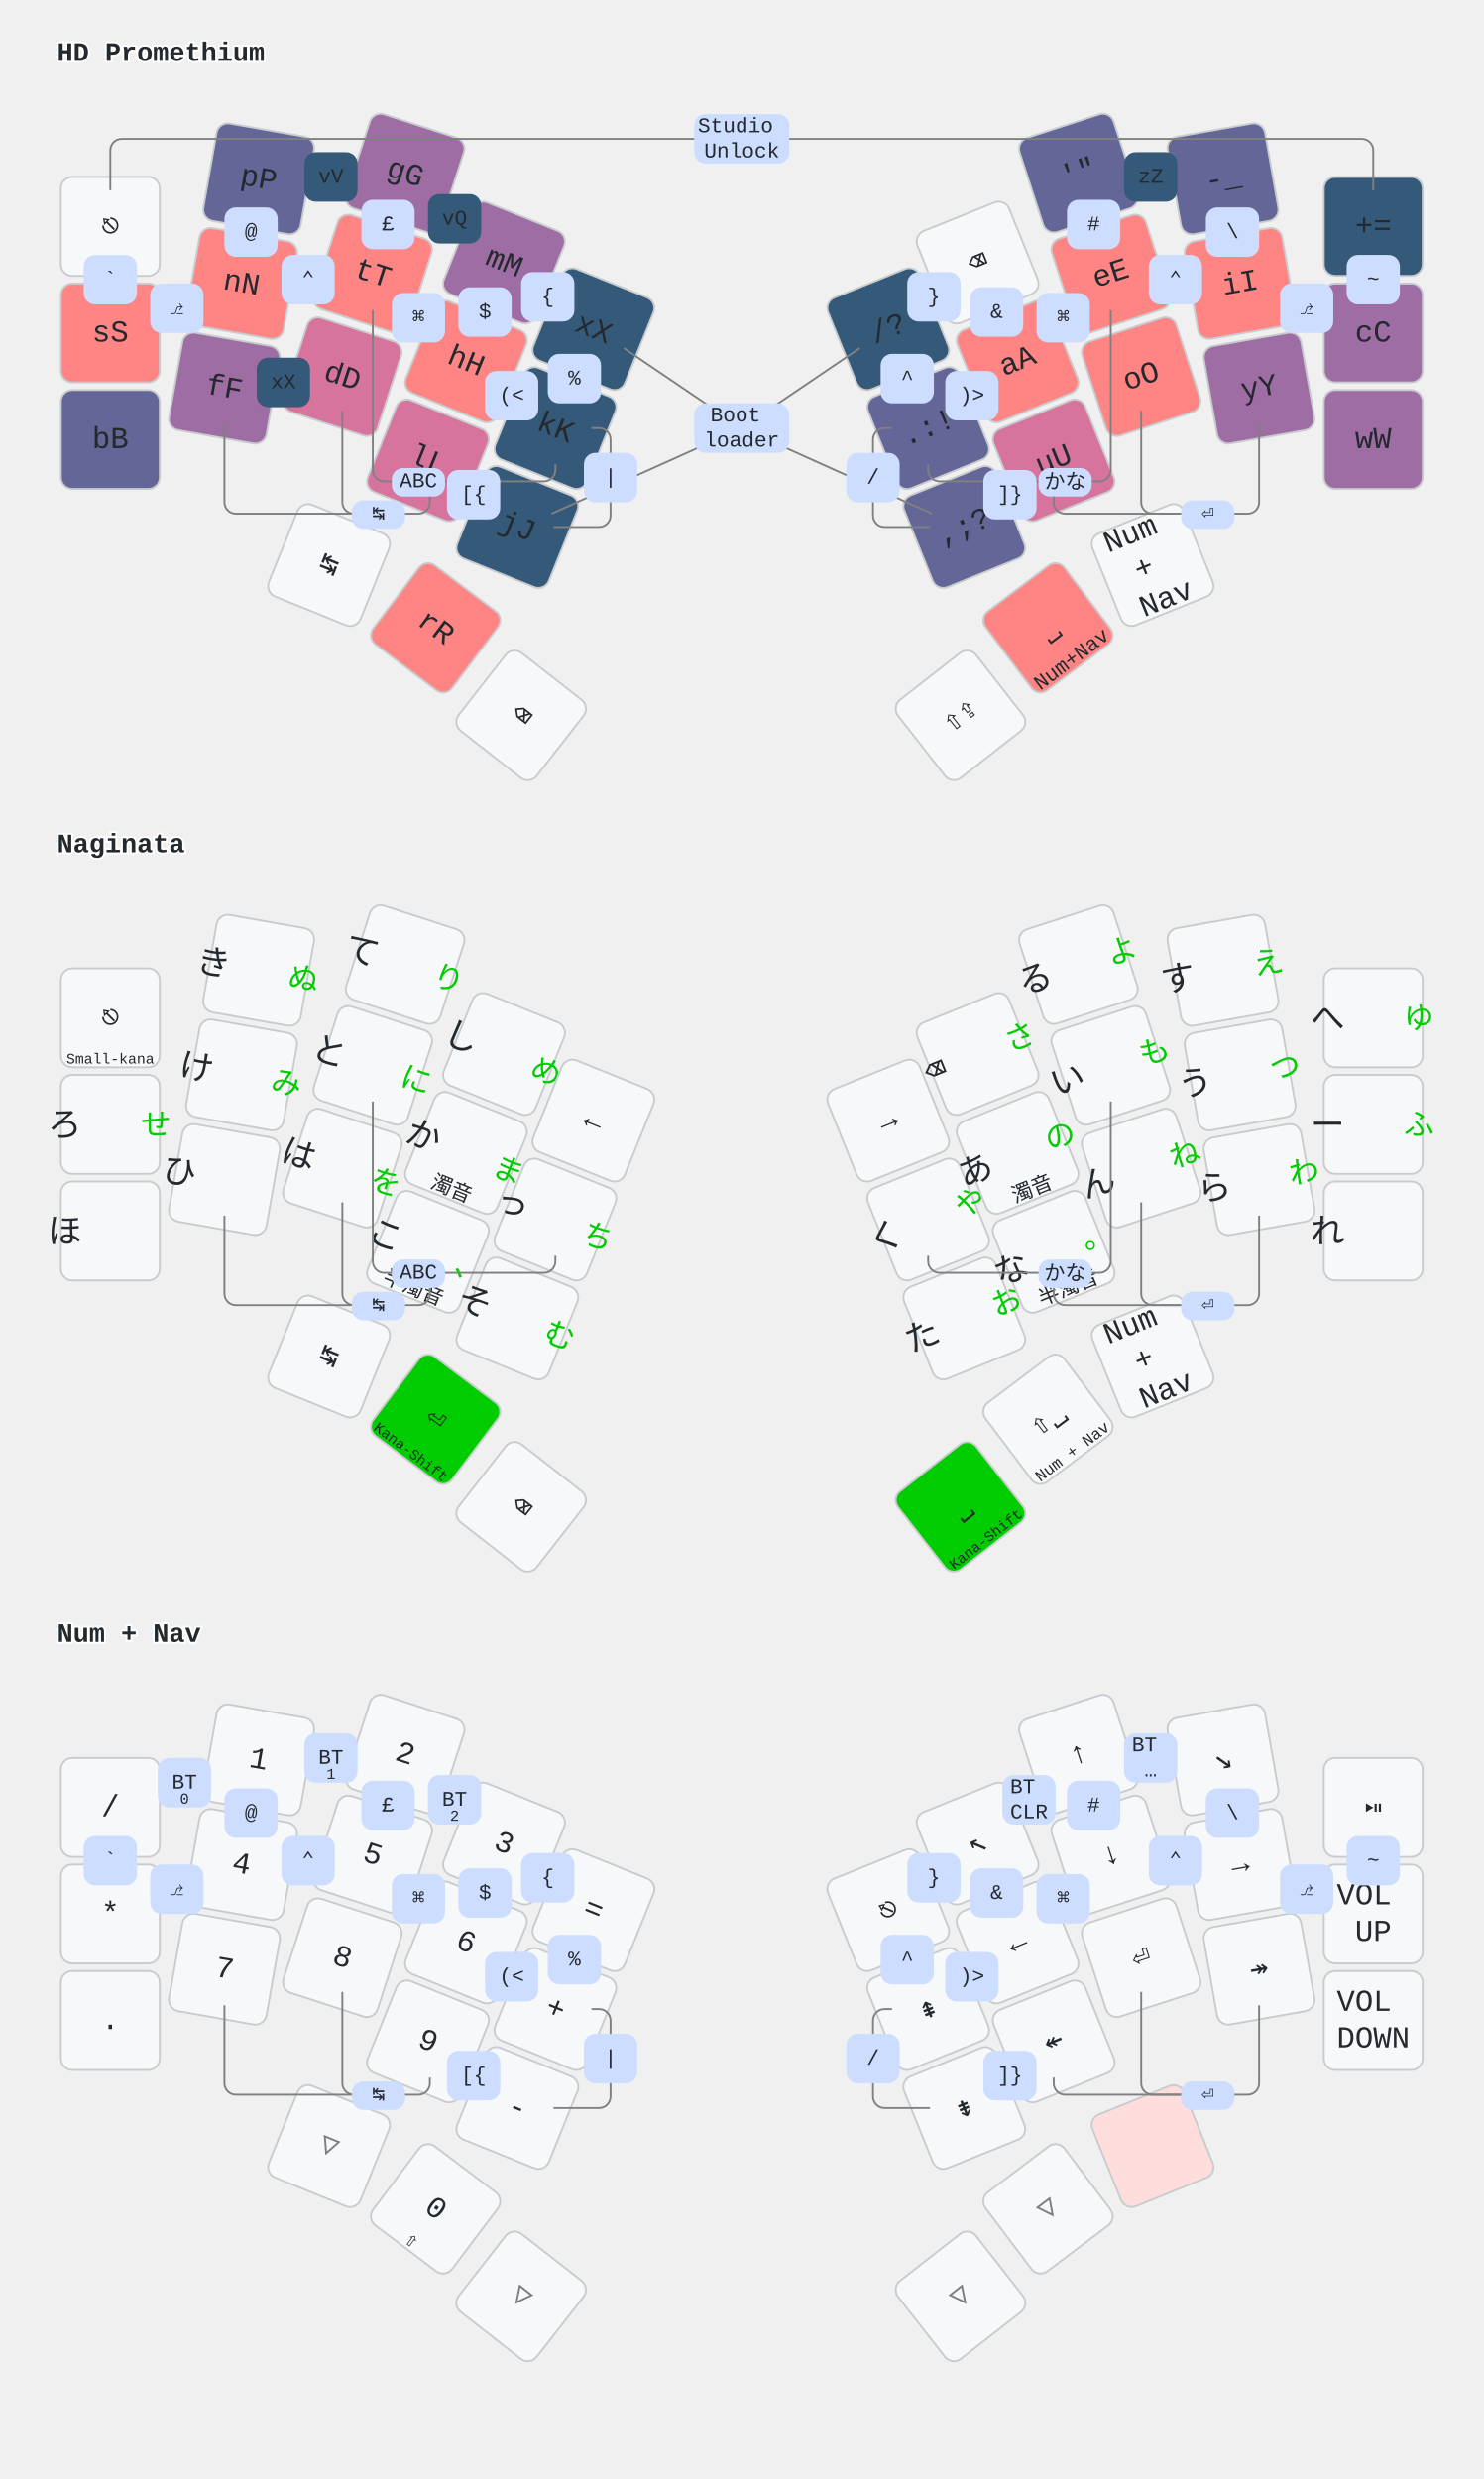
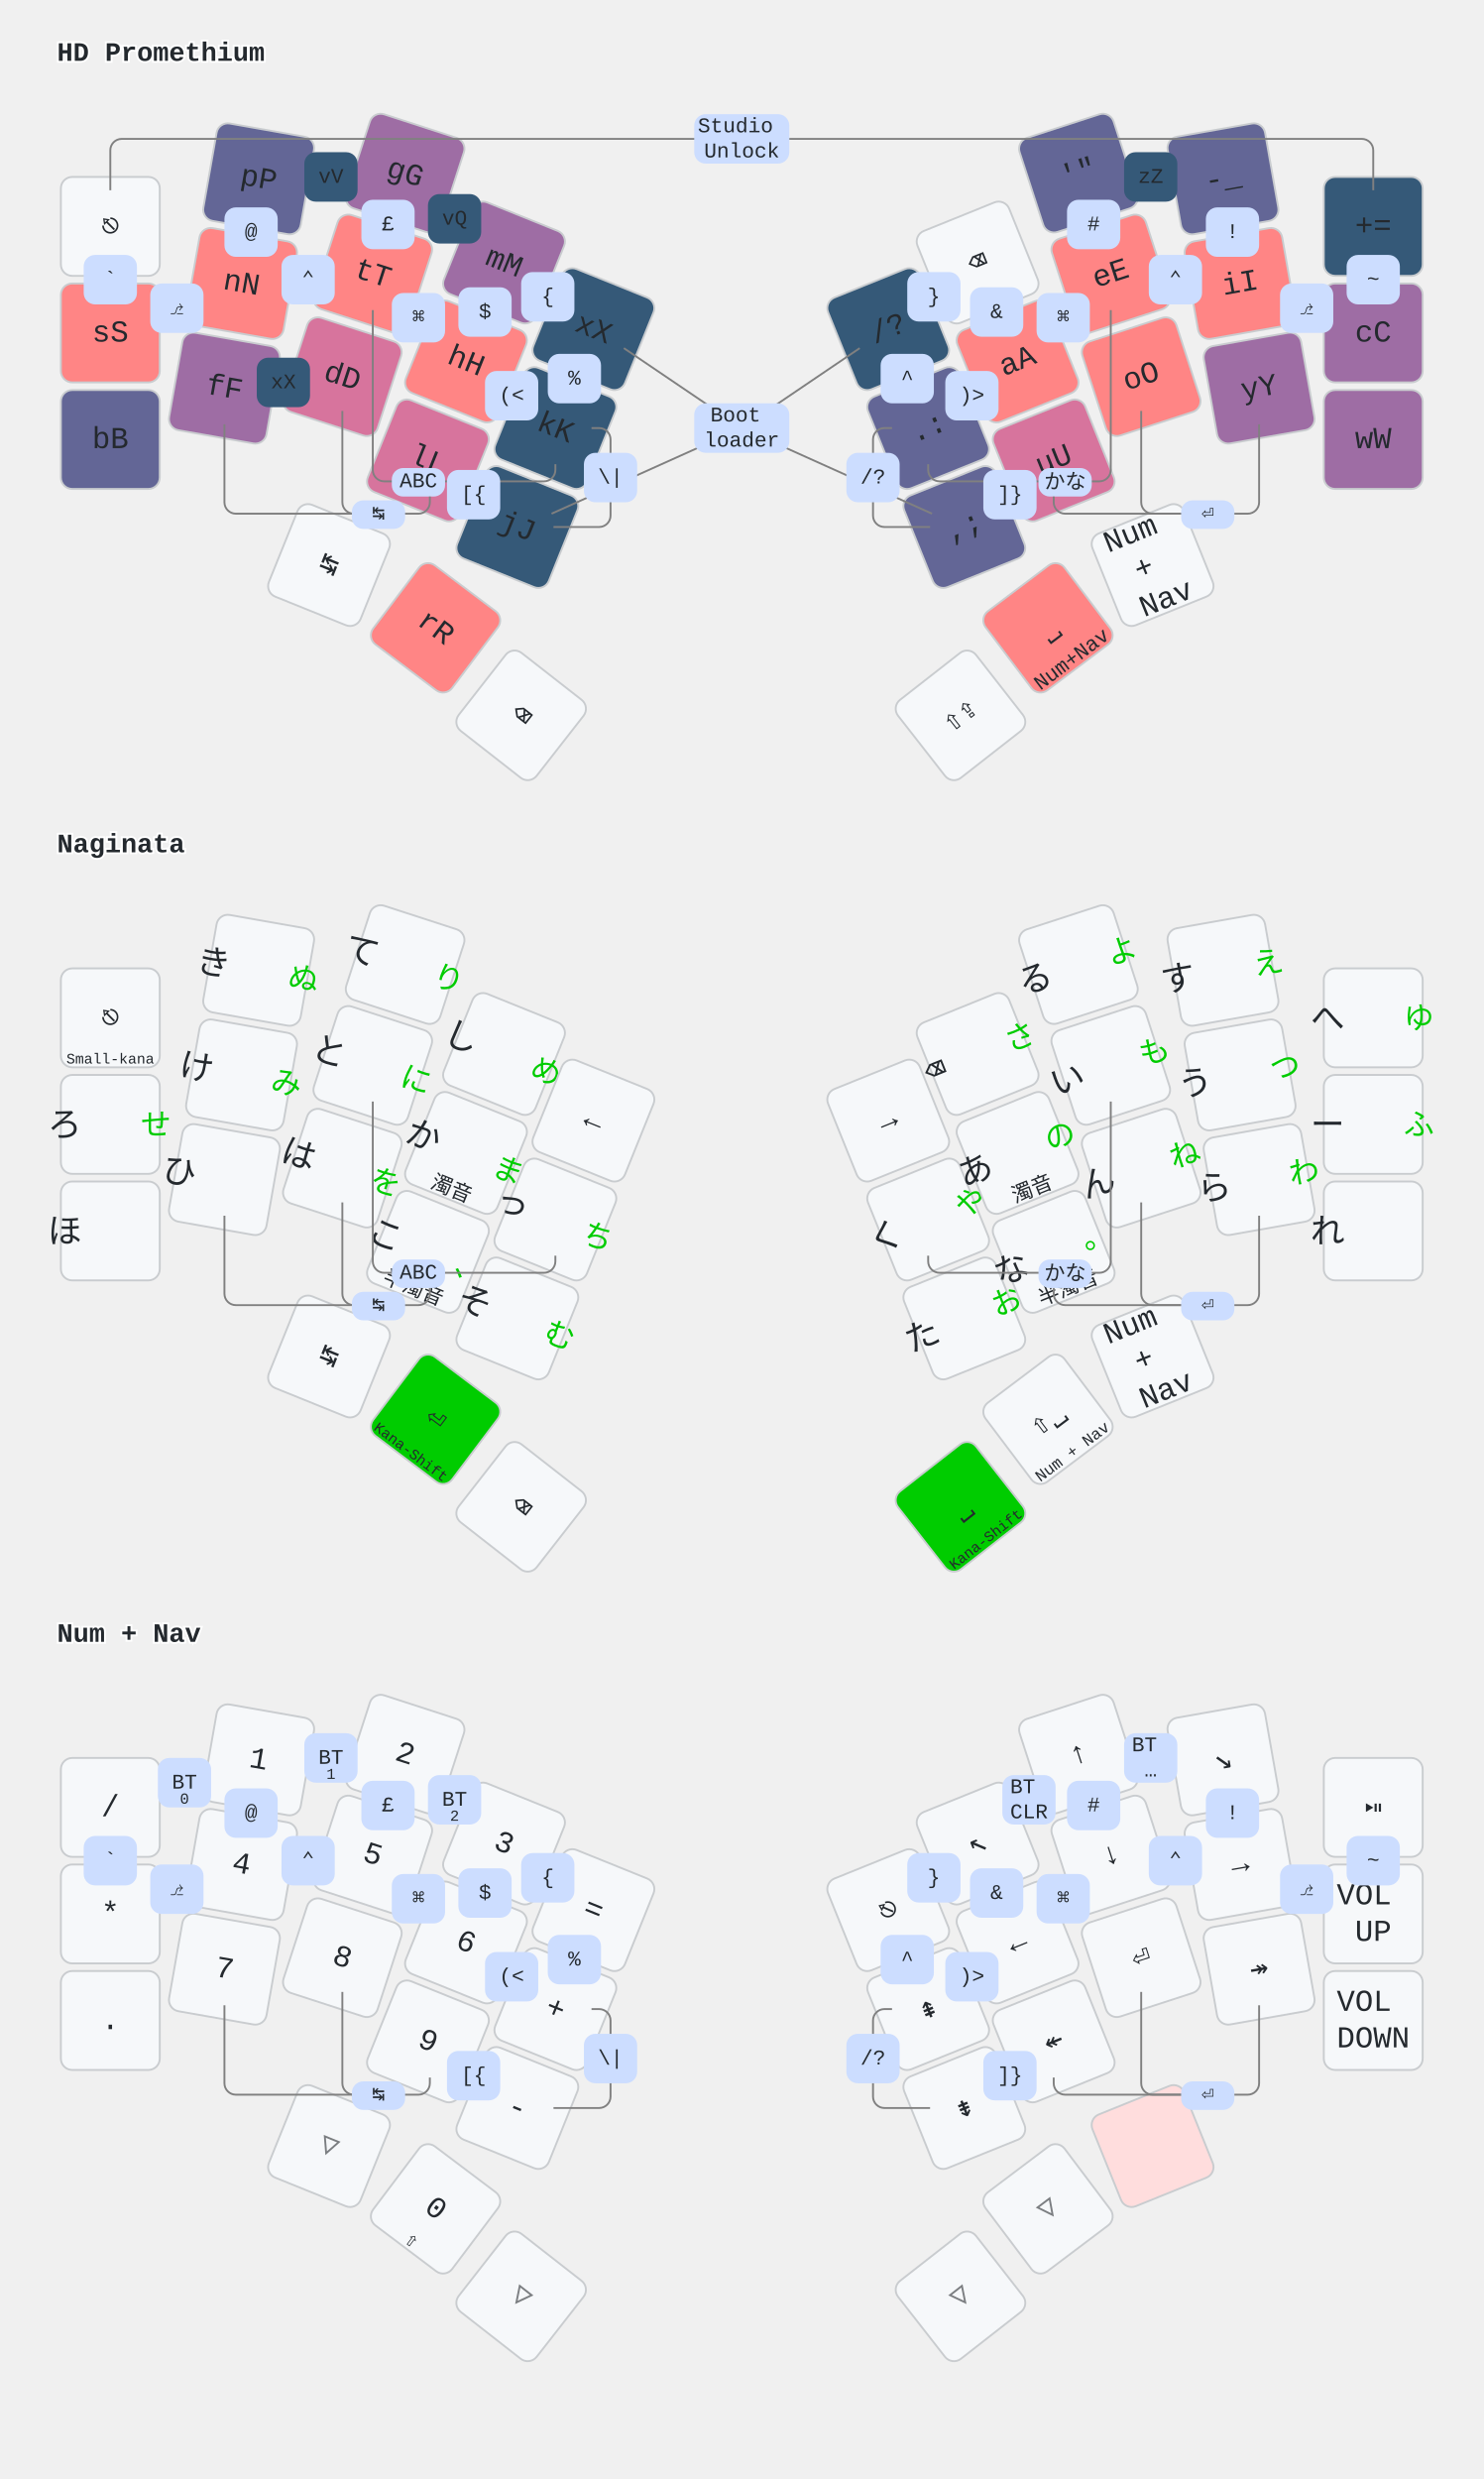
<svg xmlns="http://www.w3.org/2000/svg" width="780" height="1303" viewBox="0 0 780 1303" class="keymap">
  <style>/* inherit to force styles through use tags*/
svg path {
    fill: inherit;
}
/* font and background color specifications */
svg.keymap {
    font-family: SFMono-Regular,Consolas,Liberation Mono,Menlo,monospace;
    font-size: 14px;
    font-kerning: normal;
    text-rendering: optimizeLegibility;
    fill: #24292e;
}

/* default key styling */
rect.key {
    fill: #f6f8fa;
    stroke: #c9cccf;
    stroke-width: 1;
}

/* color accent for combo boxes */
rect.combo {
    fill: #cdf;
}

/* color accent for held keys */
rect.held, rect.combo.held {
    fill: #fdd;
}

/* color accent for ghost (optional) keys */
rect.ghost, rect.combo.ghost {
    stroke-dasharray: 4, 4;
    stroke-width: 2;
}

text {
    text-anchor: middle;
    dominant-baseline: middle;
}

/* styling for layer labels */
text.label {
    font-weight: bold;
    text-anchor: start;
    stroke: white;
    stroke-width: 2;
    paint-order: stroke;
}

text.tap {
    font-size: 16px;
}

/* styling for combo tap, and key hold/shifted label text */
text.combo, text.hold, text.shifted {
    font-size: 11px;
}

text.hold {
    text-anchor: middle;
    dominant-baseline: auto;
}

text.shifted {
    text-anchor: middle;
    dominant-baseline: hanging;
}

/* styling for hold/shifted label text in combo box */
text.combo.hold, text.combo.shifted {
    font-size: 8px;
}

/* lighter symbol for transparent keys */
text.trans {
    fill: #7b7e81;
}

/* styling for combo dendrons */
path.combo {
    stroke-width: 1;
    stroke: gray;
    fill: none;
}

/* Start Tabler Icons Cleanup */
/* cannot use height/width with glyphs */
.icon-tabler &gt; path {
    fill: inherit;
    stroke: inherit;
}
/* hide tabler's default box */
.icon-tabler &gt; path[stroke="none"][fill="none"] {
    visibility: collapse;
}

rect.low {
    fill: #355978;
}
rect.medium-low {
    fill: #636696;
}
rect.medium {
    fill: #9E6DA4;
}
rect.medium-high {
    fill: #D7749D;
}
rect.high {
    fill: #FF8585;
}

/* green styling for Naginata kana-shift */
rect.kshift {
    fill: #00CC00;
}
text.left {
    font-size: 18px;
    translate: 16px 7px;
}
text.right {
    fill: #00CC00;
    font-size: 16px;
    translate: -16px -10px;
}
</style>
  <g transform="translate(30, 0)" class="layer-HD Promethium">
    <text x="0" y="28" class="label" id="HD-Promethium">HD Promethium</text>
    <g transform="translate(0, 56)">
      <g transform="translate(28, 63)" class="key keypos-0">
        <rect rx="6" ry="6" x="-26" y="-26" width="52" height="52" class="key" />
        <text x="0" y="0" class="key tap">⎋</text>
      </g>
      <g transform="translate(106, 38) rotate(10.0)" class="key medium-low keypos-1">
        <rect rx="6" ry="6" x="-26" y="-26" width="52" height="52" class="key medium-low" />
        <text x="0" y="0" class="key medium-low tap">pP</text>
      </g>
      <g transform="translate(183, 35) rotate(18.0)" class="key medium keypos-2">
        <rect rx="6" ry="6" x="-26" y="-26" width="52" height="52" class="key medium" />
        <text x="0" y="0" class="key medium tap">gG</text>
      </g>
      <g transform="translate(235, 82) rotate(22.0)" class="key medium keypos-3">
        <rect rx="6" ry="6" x="-26" y="-26" width="52" height="52" class="key medium" />
        <text x="0" y="0" class="key medium tap">mM</text>
      </g>
      <g transform="translate(282, 117) rotate(22.0)" class="key low keypos-4">
        <rect rx="6" ry="6" x="-26" y="-26" width="52" height="52" class="key low" />
        <text x="0" y="0" class="key low tap">xX</text>
      </g>
      <g transform="translate(437, 117) rotate(-22.0)" class="key low keypos-5">
        <rect rx="6" ry="6" x="-26" y="-26" width="52" height="52" class="key low" />
        <text x="0" y="0" class="key low tap">/?</text>
      </g>
      <g transform="translate(484, 82) rotate(-22.0)" class="key keypos-6">
        <rect rx="6" ry="6" x="-26" y="-26" width="52" height="52" class="key" />
        <text x="0" y="0" class="key tap">⌫</text>
      </g>
      <g transform="translate(537, 35) rotate(-18.0)" class="key medium-low keypos-7">
        <rect rx="6" ry="6" x="-26" y="-26" width="52" height="52" class="key medium-low" />
        <text x="0" y="0" class="key medium-low tap">'"</text>
      </g>
      <g transform="translate(613, 38) rotate(-10.0)" class="key medium-low keypos-8">
        <rect rx="6" ry="6" x="-26" y="-26" width="52" height="52" class="key medium-low" />
        <text x="0" y="0" class="key medium-low tap">-_</text>
      </g>
      <g transform="translate(692, 63)" class="key low keypos-9">
        <rect rx="6" ry="6" x="-26" y="-26" width="52" height="52" class="key low" />
        <text x="0" y="0" class="key low tap">+=</text>
      </g>
      <g transform="translate(28, 119)" class="key high keypos-10">
        <rect rx="6" ry="6" x="-26" y="-26" width="52" height="52" class="key high" />
        <text x="0" y="0" class="key high tap">sS</text>
      </g>
      <g transform="translate(97, 93) rotate(10.0)" class="key high keypos-11">
        <rect rx="6" ry="6" x="-26" y="-26" width="52" height="52" class="key high" />
        <text x="0" y="0" class="key high tap">nN</text>
      </g>
      <g transform="translate(166, 88) rotate(18.0)" class="key high keypos-12">
        <rect rx="6" ry="6" x="-26" y="-26" width="52" height="52" class="key high" />
        <text x="0" y="0" class="key high tap">tT</text>
      </g>
      <g transform="translate(215, 134) rotate(22.0)" class="key high keypos-13">
        <rect rx="6" ry="6" x="-26" y="-26" width="52" height="52" class="key high" />
        <text x="0" y="0" class="key high tap">hH</text>
      </g>
      <g transform="translate(262, 169) rotate(22.0)" class="key low keypos-14">
        <rect rx="6" ry="6" x="-26" y="-26" width="52" height="52" class="key low" />
        <text x="0" y="0" class="key low tap">kK</text>
      </g>
      <g transform="translate(458, 169) rotate(-22.0)" class="key medium-low keypos-15">
        <rect rx="6" ry="6" x="-26" y="-26" width="52" height="52" class="key medium-low" />
-         <text x="0" y="0" class="key medium-low tap">.:!</text>
+         <text x="0" y="0" class="key medium-low tap">.:</text>
      </g>
      <g transform="translate(505, 134) rotate(-22.0)" class="key high keypos-16">
        <rect rx="6" ry="6" x="-26" y="-26" width="52" height="52" class="key high" />
        <text x="0" y="0" class="key high tap">aA</text>
      </g>
      <g transform="translate(554, 88) rotate(-18.0)" class="key high keypos-17">
        <rect rx="6" ry="6" x="-26" y="-26" width="52" height="52" class="key high" />
        <text x="0" y="0" class="key high tap">eE</text>
      </g>
      <g transform="translate(622, 93) rotate(-10.0)" class="key high keypos-18">
        <rect rx="6" ry="6" x="-26" y="-26" width="52" height="52" class="key high" />
        <text x="0" y="0" class="key high tap">iI</text>
      </g>
      <g transform="translate(692, 119)" class="key medium keypos-19">
        <rect rx="6" ry="6" x="-26" y="-26" width="52" height="52" class="key medium" />
        <text x="0" y="0" class="key medium tap">cC</text>
      </g>
      <g transform="translate(28, 175)" class="key medium-low keypos-20">
        <rect rx="6" ry="6" x="-26" y="-26" width="52" height="52" class="key medium-low" />
        <text x="0" y="0" class="key medium-low tap">bB</text>
      </g>
      <g transform="translate(88, 148) rotate(10.0)" class="key medium keypos-21">
        <rect rx="6" ry="6" x="-26" y="-26" width="52" height="52" class="key medium" />
        <text x="0" y="0" class="key medium tap">fF</text>
      </g>
      <g transform="translate(150, 142) rotate(18.0)" class="key medium-high keypos-22">
        <rect rx="6" ry="6" x="-26" y="-26" width="52" height="52" class="key medium-high" />
        <text x="0" y="0" class="key medium-high tap">dD</text>
      </g>
      <g transform="translate(195, 186) rotate(22.0)" class="key medium-high keypos-23">
        <rect rx="6" ry="6" x="-26" y="-26" width="52" height="52" class="key medium-high" />
        <text x="0" y="0" class="key medium-high tap">lL</text>
      </g>
      <g transform="translate(242, 221) rotate(22.0)" class="key low keypos-24">
        <rect rx="6" ry="6" x="-26" y="-26" width="52" height="52" class="key low" />
        <text x="0" y="0" class="key low tap">jJ</text>
      </g>
      <g transform="translate(477, 221) rotate(-22.0)" class="key medium-low keypos-25">
        <rect rx="6" ry="6" x="-26" y="-26" width="52" height="52" class="key medium-low" />
-         <text x="0" y="0" class="key medium-low tap">,;?</text>
+         <text x="0" y="0" class="key medium-low tap">,;</text>
      </g>
      <g transform="translate(524, 186) rotate(-22.0)" class="key medium-high keypos-26">
        <rect rx="6" ry="6" x="-26" y="-26" width="52" height="52" class="key medium-high" />
        <text x="0" y="0" class="key medium-high tap">uU</text>
      </g>
      <g transform="translate(570, 142) rotate(-18.0)" class="key high keypos-27">
        <rect rx="6" ry="6" x="-26" y="-26" width="52" height="52" class="key high" />
        <text x="0" y="0" class="key high tap">oO</text>
      </g>
      <g transform="translate(632, 148) rotate(-10.0)" class="key medium keypos-28">
        <rect rx="6" ry="6" x="-26" y="-26" width="52" height="52" class="key medium" />
        <text x="0" y="0" class="key medium tap">yY</text>
      </g>
      <g transform="translate(692, 175)" class="key medium keypos-29">
        <rect rx="6" ry="6" x="-26" y="-26" width="52" height="52" class="key medium" />
        <text x="0" y="0" class="key medium tap">wW</text>
      </g>
      <g transform="translate(143, 241) rotate(22.0)" class="key keypos-30">
        <rect rx="6" ry="6" x="-26" y="-26" width="52" height="52" class="key" />
        <text x="0" y="0" class="key tap">↹</text>
      </g>
      <g transform="translate(199, 274) rotate(37.0)" class="key high keypos-31">
        <rect rx="6" ry="6" x="-26" y="-26" width="52" height="52" class="key high" />
        <text x="0" y="0" class="key high tap">rR</text>
      </g>
      <g transform="translate(244, 320) rotate(38.0)" class="key keypos-32">
        <rect rx="6" ry="6" x="-26" y="-26" width="52" height="52" class="key" />
        <text x="0" y="0" class="key tap">⌫</text>
      </g>
      <g transform="translate(475, 320) rotate(-38.0)" class="key keypos-33">
        <rect rx="6" ry="6" x="-26" y="-26" width="52" height="52" class="key" />
        <text x="0" y="0" class="key tap">⇧⇪</text>
      </g>
      <g transform="translate(521, 274) rotate(-37.0)" class="key high keypos-34">
        <rect rx="6" ry="6" x="-26" y="-26" width="52" height="52" class="key high" />
        <text x="0" y="0" class="key high tap">⎵</text>
        <text x="0" y="24" class="key high hold">Num+Nav</text>
      </g>
      <g transform="translate(576, 241) rotate(-22.0)" class="key keypos-35">
        <rect rx="6" ry="6" x="-26" y="-26" width="52" height="52" class="key" />
        <a href="#Num--Nav">
          <text x="0" y="0" class="key tap layer-activator">
            <tspan x="0" dy="-1.2em">Num</tspan>
            <tspan x="0" dy="1.2em">+</tspan>
            <tspan x="0" dy="1.2em">Nav</tspan>
          </text>
        </a>
      </g>
      <g class="combo combopos-0">
        <path d="M360,17 h-326 a6.0,6.0 0 0 0 -6.0,6.0 v21" class="combo" />
        <path d="M360,17 h326 a6.0,6.0 0 0 1 6.0,6.0 v21" class="combo" />
        <rect rx="6" ry="6" x="335" y="4" width="50" height="26" class="combo" />
        <text x="360" y="17" class="combo tap">
          <tspan x="360" dy="-0.6em">Studio</tspan>
          <tspan x="360" dy="1.2em">Unlock</tspan>
        </text>
      </g>
      <g class="combo combopos-1">
        <path d="M360,169 l-62,-42" class="combo" />
        <path d="M360,169 l62,-42" class="combo" />
        <path d="M360,169 l-100,45" class="combo" />
        <path d="M360,169 l100,45" class="combo" />
        <rect rx="6" ry="6" x="335" y="156" width="50" height="26" class="combo" />
        <text x="360" y="169" class="combo tap">
          <tspan x="360" dy="-0.6em">Boot</tspan>
          <tspan x="360" dy="1.2em">loader</tspan>
        </text>
      </g>
      <g class="combo combopos-2">
        <path d="M530,197 h-66 a6.0,6.0 0 0 1 -6.0,-6.0 v-3" class="combo" />
        <path d="M530,197 h18 a6.0,6.0 0 0 0 6.0,-6.0 v-84" class="combo" />
        <rect rx="6" ry="6" x="516" y="190" width="28" height="15" class="combo" />
        <text x="530" y="197" class="combo tap">かな</text>
      </g>
      <g class="combo combopos-3">
        <path d="M190,197 h66 a6.0,6.0 0 0 0 6.0,-6.0 v-3" class="combo" />
        <path d="M190,197 h-18 a6.0,6.0 0 0 1 -6.0,-6.0 v-84" class="combo" />
        <rect rx="6" ry="6" x="176" y="190" width="28" height="15" class="combo" />
        <text x="190" y="197" class="combo tap">ABC</text>
      </g>
      <g class="combo combopos-4">
        <path d="M169,214 h21 a6.0,6.0 0 0 0 6.0,-6.0 v-3" class="combo" />
        <path d="M169,214 h-13 a6.0,6.0 0 0 1 -6.0,-6.0 v-48" class="combo" />
        <path d="M169,214 h-75 a6.0,6.0 0 0 1 -6.0,-6.0 v-41" class="combo" />
        <rect rx="6" ry="6" x="155" y="207" width="28" height="15" class="combo" />
        <text x="169" y="214" class="combo tap">↹</text>
      </g>
      <g class="combo combopos-5">
        <path d="M605,214 h-75 a6.0,6.0 0 0 1 -6.0,-6.0 v-3" class="combo" />
        <path d="M605,214 h-29 a6.0,6.0 0 0 1 -6.0,-6.0 v-48" class="combo" />
        <path d="M605,214 h21 a6.0,6.0 0 0 0 6.0,-6.0 v-41" class="combo" />
        <rect rx="6" ry="6" x="591" y="207" width="28" height="15" class="combo" />
        <text x="605" y="214" class="combo tap">⏎</text>
      </g>
      <g class="combo combopos-6">
        <rect rx="6" ry="6" x="49" y="93" width="28" height="26" class="combo" />
        <text x="63" y="106" class="combo tap">⎇</text>
      </g>
      <g class="combo combopos-7">
        <rect rx="6" ry="6" x="118" y="78" width="28" height="26" class="combo" />
        <text x="132" y="91" class="combo tap">⌃</text>
      </g>
      <g class="combo combopos-8">
        <rect rx="6" ry="6" x="176" y="98" width="28" height="26" class="combo" />
        <text x="190" y="111" class="combo tap">⌘</text>
      </g>
      <g class="combo combopos-9">
        <rect rx="6" ry="6" x="643" y="93" width="28" height="26" class="combo" />
        <text x="657" y="106" class="combo tap">⎇</text>
      </g>
      <g class="combo combopos-10">
        <rect rx="6" ry="6" x="574" y="78" width="28" height="26" class="combo" />
        <text x="588" y="91" class="combo tap">⌃</text>
      </g>
      <g class="combo combopos-11">
        <rect rx="6" ry="6" x="515" y="98" width="28" height="26" class="combo" />
        <text x="529" y="111" class="combo tap">⌘</text>
      </g>
      <g class="combo low combopos-12">
        <rect rx="6" ry="6" x="195" y="46" width="28" height="26" class="combo low" />
        <text x="209" y="59" class="combo low tap">vQ</text>
      </g>
      <g class="combo low combopos-13">
        <rect rx="6" ry="6" x="561" y="24" width="28" height="26" class="combo low" />
        <text x="575" y="37" class="combo low tap">zZ</text>
      </g>
      <g class="combo low combopos-14">
        <rect rx="6" ry="6" x="130" y="24" width="28" height="26" class="combo low" />
        <text x="144" y="37" class="combo low tap">vV</text>
      </g>
      <g class="combo low combopos-15">
        <rect rx="6" ry="6" x="105" y="132" width="28" height="26" class="combo low" />
        <text x="119" y="145" class="combo low tap">xX</text>
      </g>
      <g class="combo combopos-16">
        <rect rx="6" ry="6" x="14" y="78" width="28" height="26" class="combo" />
        <text x="28" y="91" class="combo tap">`</text>
      </g>
      <g class="combo combopos-17">
        <rect rx="6" ry="6" x="88" y="53" width="28" height="26" class="combo" />
        <text x="102" y="66" class="combo tap">@</text>
      </g>
      <g class="combo combopos-18">
        <rect rx="6" ry="6" x="160" y="49" width="28" height="26" class="combo" />
        <text x="174" y="62" class="combo tap">£</text>
      </g>
      <g class="combo combopos-19">
        <rect rx="6" ry="6" x="211" y="95" width="28" height="26" class="combo" />
        <text x="225" y="108" class="combo tap">$</text>
      </g>
      <g class="combo combopos-20">
        <rect rx="6" ry="6" x="258" y="130" width="28" height="26" class="combo" />
        <text x="272" y="143" class="combo tap">%</text>
      </g>
      <g class="combo combopos-21">
        <path d="M291,195 v-20 a6.0,6.0 0 0 0 -6.0,-6.0 h-4" class="combo" />
        <path d="M291,195 v20 a6.0,6.0 0 0 1 -6.0,6.0 h-24" class="combo" />
        <rect rx="6" ry="6" x="277" y="182" width="28" height="26" class="combo" />
-         <text x="291" y="195" class="combo tap">|</text>
+         <text x="291" y="195" class="combo tap">\|</text>
      </g>
      <g class="combo combopos-22">
        <path d="M429,195 v-20 a6.0,6.0 0 0 1 6.0,-6.0 h4" class="combo" />
        <path d="M429,195 v20 a6.0,6.0 0 0 0 6.0,6.0 h24" class="combo" />
        <rect rx="6" ry="6" x="415" y="182" width="28" height="26" class="combo" />
-         <text x="429" y="195" class="combo tap">/</text>
+         <text x="429" y="195" class="combo tap">/?</text>
      </g>
      <g class="combo combopos-23">
        <rect rx="6" ry="6" x="433" y="130" width="28" height="26" class="combo" />
        <text x="447" y="143" class="combo tap">^</text>
      </g>
      <g class="combo combopos-24">
        <rect rx="6" ry="6" x="480" y="95" width="28" height="26" class="combo" />
        <text x="494" y="108" class="combo tap">&amp;</text>
      </g>
      <g class="combo combopos-25">
        <rect rx="6" ry="6" x="531" y="49" width="28" height="26" class="combo" />
        <text x="545" y="62" class="combo tap">#</text>
      </g>
      <g class="combo combopos-26">
        <rect rx="6" ry="6" x="604" y="53" width="28" height="26" class="combo" />
-         <text x="618" y="66" class="combo tap">\</text>
+         <text x="618" y="66" class="combo tap">!</text>
      </g>
      <g class="combo combopos-27">
        <rect rx="6" ry="6" x="678" y="78" width="28" height="26" class="combo" />
        <text x="692" y="91" class="combo tap">~</text>
      </g>
      <g class="combo combopos-28">
        <rect rx="6" ry="6" x="244" y="87" width="28" height="26" class="combo" />
        <text x="258" y="100" class="combo tap">{</text>
      </g>
      <g class="combo combopos-29">
        <rect rx="6" ry="6" x="447" y="87" width="28" height="26" class="combo" />
        <text x="461" y="100" class="combo tap">}</text>
      </g>
      <g class="combo combopos-30">
        <rect rx="6" ry="6" x="225" y="139" width="28" height="26" class="combo" />
        <text x="239" y="152" class="combo tap">(&lt;</text>
      </g>
      <g class="combo combopos-31">
        <rect rx="6" ry="6" x="467" y="139" width="28" height="26" class="combo" />
        <text x="481" y="152" class="combo tap">)&gt;</text>
      </g>
      <g class="combo combopos-32">
        <rect rx="6" ry="6" x="205" y="191" width="28" height="26" class="combo" />
        <text x="219" y="204" class="combo tap">[{</text>
      </g>
      <g class="combo combopos-33">
        <rect rx="6" ry="6" x="487" y="191" width="28" height="26" class="combo" />
        <text x="501" y="204" class="combo tap">]}</text>
      </g>
    </g>
  </g>
  <g transform="translate(30, 416)" class="layer-Naginata">
    <text x="0" y="28" class="label" id="Naginata">Naginata</text>
    <g transform="translate(0, 56)">
      <g transform="translate(28, 63)" class="key keypos-0">
        <rect rx="6" ry="6" x="-26" y="-26" width="52" height="52" class="key" />
        <text x="0" y="0" class="key tap">⎋</text>
        <text x="0" y="24" class="key hold">
          <tspan style="font-size: 70%">Small-kana</tspan>
        </text>
      </g>
      <g transform="translate(106, 38) rotate(10.0)" class="key keypos-1">
        <rect rx="6" ry="6" x="-26" y="-26" width="52" height="52" class="key" />
        <text x="-24" y="0" class="key left">き</text>
        <text x="24" y="0" class="key right">ぬ</text>
      </g>
      <g transform="translate(183, 35) rotate(18.0)" class="key keypos-2">
        <rect rx="6" ry="6" x="-26" y="-26" width="52" height="52" class="key" />
        <text x="-24" y="0" class="key left">て</text>
        <text x="24" y="0" class="key right">り</text>
      </g>
      <g transform="translate(235, 82) rotate(22.0)" class="key keypos-3">
        <rect rx="6" ry="6" x="-26" y="-26" width="52" height="52" class="key" />
        <text x="-24" y="0" class="key left">し</text>
        <text x="24" y="0" class="key right">め</text>
      </g>
      <g transform="translate(282, 117) rotate(22.0)" class="key keypos-4">
        <rect rx="6" ry="6" x="-26" y="-26" width="52" height="52" class="key" />
        <text x="0" y="0" class="key tap">←</text>
      </g>
      <g transform="translate(437, 117) rotate(-22.0)" class="key keypos-5">
        <rect rx="6" ry="6" x="-26" y="-26" width="52" height="52" class="key" />
        <text x="0" y="0" class="key tap">→</text>
      </g>
      <g transform="translate(484, 82) rotate(-22.0)" class="key keypos-6">
        <rect rx="6" ry="6" x="-26" y="-26" width="52" height="52" class="key" />
        <text x="-24" y="0" class="key left">⌫</text>
        <text x="24" y="0" class="key right">さ</text>
      </g>
      <g transform="translate(537, 35) rotate(-18.0)" class="key keypos-7">
        <rect rx="6" ry="6" x="-26" y="-26" width="52" height="52" class="key" />
        <text x="-24" y="0" class="key left">る</text>
        <text x="24" y="0" class="key right">よ</text>
      </g>
      <g transform="translate(613, 38) rotate(-10.0)" class="key keypos-8">
        <rect rx="6" ry="6" x="-26" y="-26" width="52" height="52" class="key" />
        <text x="-24" y="0" class="key left">す</text>
        <text x="24" y="0" class="key right">え</text>
      </g>
      <g transform="translate(692, 63)" class="key keypos-9">
        <rect rx="6" ry="6" x="-26" y="-26" width="52" height="52" class="key" />
        <text x="-24" y="0" class="key left">へ</text>
        <text x="24" y="0" class="key right">ゆ</text>
      </g>
      <g transform="translate(28, 119)" class="key keypos-10">
        <rect rx="6" ry="6" x="-26" y="-26" width="52" height="52" class="key" />
        <text x="-24" y="0" class="key left">ろ</text>
        <text x="24" y="0" class="key right">せ</text>
      </g>
      <g transform="translate(97, 93) rotate(10.0)" class="key keypos-11">
        <rect rx="6" ry="6" x="-26" y="-26" width="52" height="52" class="key" />
        <text x="-24" y="0" class="key left">け</text>
        <text x="24" y="0" class="key right">み</text>
      </g>
      <g transform="translate(166, 88) rotate(18.0)" class="key keypos-12">
        <rect rx="6" ry="6" x="-26" y="-26" width="52" height="52" class="key" />
        <text x="-24" y="0" class="key left">と</text>
        <text x="24" y="0" class="key right">に</text>
      </g>
      <g transform="translate(215, 134) rotate(22.0)" class="key keypos-13">
        <rect rx="6" ry="6" x="-26" y="-26" width="52" height="52" class="key" />
        <text x="0" y="24" class="key hold">濁音</text>
        <text x="-24" y="0" class="key left">か</text>
        <text x="24" y="0" class="key right">ま</text>
      </g>
      <g transform="translate(262, 169) rotate(22.0)" class="key keypos-14">
        <rect rx="6" ry="6" x="-26" y="-26" width="52" height="52" class="key" />
        <text x="-24" y="0" class="key left">っ</text>
        <text x="24" y="0" class="key right">ち</text>
      </g>
      <g transform="translate(458, 169) rotate(-22.0)" class="key keypos-15">
        <rect rx="6" ry="6" x="-26" y="-26" width="52" height="52" class="key" />
        <text x="-24" y="0" class="key left">く</text>
        <text x="24" y="0" class="key right">や</text>
      </g>
      <g transform="translate(505, 134) rotate(-22.0)" class="key keypos-16">
        <rect rx="6" ry="6" x="-26" y="-26" width="52" height="52" class="key" />
        <text x="0" y="24" class="key hold">濁音</text>
        <text x="-24" y="0" class="key left">あ</text>
        <text x="24" y="0" class="key right">の</text>
      </g>
      <g transform="translate(554, 88) rotate(-18.0)" class="key keypos-17">
        <rect rx="6" ry="6" x="-26" y="-26" width="52" height="52" class="key" />
        <text x="-24" y="0" class="key left">い</text>
        <text x="24" y="0" class="key right">も</text>
      </g>
      <g transform="translate(622, 93) rotate(-10.0)" class="key keypos-18">
        <rect rx="6" ry="6" x="-26" y="-26" width="52" height="52" class="key" />
        <text x="-24" y="0" class="key left">う</text>
        <text x="24" y="0" class="key right">つ</text>
      </g>
      <g transform="translate(692, 119)" class="key keypos-19">
        <rect rx="6" ry="6" x="-26" y="-26" width="52" height="52" class="key" />
        <text x="-24" y="0" class="key left">ー</text>
        <text x="24" y="0" class="key right">ふ</text>
      </g>
      <g transform="translate(28, 175)" class="key keypos-20">
        <rect rx="6" ry="6" x="-26" y="-26" width="52" height="52" class="key" />
        <text x="-24" y="0" class="key left">ほ</text>
      </g>
      <g transform="translate(88, 148) rotate(10.0)" class="key keypos-21">
        <rect rx="6" ry="6" x="-26" y="-26" width="52" height="52" class="key" />
        <text x="-24" y="0" class="key left">ひ</text>
      </g>
      <g transform="translate(150, 142) rotate(18.0)" class="key keypos-22">
        <rect rx="6" ry="6" x="-26" y="-26" width="52" height="52" class="key" />
        <text x="-24" y="0" class="key left">は</text>
        <text x="24" y="0" class="key right">を</text>
      </g>
      <g transform="translate(195, 186) rotate(22.0)" class="key keypos-23">
        <rect rx="6" ry="6" x="-26" y="-26" width="52" height="52" class="key" />
        <text x="0" y="24" class="key hold">半濁音</text>
        <text x="-24" y="0" class="key left">こ</text>
        <text x="24" y="0" class="key right">、</text>
      </g>
      <g transform="translate(242, 221) rotate(22.0)" class="key keypos-24">
        <rect rx="6" ry="6" x="-26" y="-26" width="52" height="52" class="key" />
        <text x="-24" y="0" class="key left">そ</text>
        <text x="24" y="0" class="key right">む</text>
      </g>
      <g transform="translate(477, 221) rotate(-22.0)" class="key keypos-25">
        <rect rx="6" ry="6" x="-26" y="-26" width="52" height="52" class="key" />
        <text x="-24" y="0" class="key left">た</text>
        <text x="24" y="0" class="key right">お</text>
      </g>
      <g transform="translate(524, 186) rotate(-22.0)" class="key keypos-26">
        <rect rx="6" ry="6" x="-26" y="-26" width="52" height="52" class="key" />
        <text x="0" y="24" class="key hold">半濁音</text>
        <text x="-24" y="0" class="key left">な</text>
        <text x="24" y="0" class="key right">。</text>
      </g>
      <g transform="translate(570, 142) rotate(-18.0)" class="key keypos-27">
        <rect rx="6" ry="6" x="-26" y="-26" width="52" height="52" class="key" />
        <text x="-24" y="0" class="key left">ん</text>
        <text x="24" y="0" class="key right">ね</text>
      </g>
      <g transform="translate(632, 148) rotate(-10.0)" class="key keypos-28">
        <rect rx="6" ry="6" x="-26" y="-26" width="52" height="52" class="key" />
        <text x="-24" y="0" class="key left">ら</text>
        <text x="24" y="0" class="key right">わ</text>
      </g>
      <g transform="translate(692, 175)" class="key keypos-29">
        <rect rx="6" ry="6" x="-26" y="-26" width="52" height="52" class="key" />
        <text x="-24" y="0" class="key left">れ</text>
      </g>
      <g transform="translate(143, 241) rotate(22.0)" class="key keypos-30">
        <rect rx="6" ry="6" x="-26" y="-26" width="52" height="52" class="key" />
        <text x="0" y="0" class="key tap">↹</text>
      </g>
      <g transform="translate(199, 274) rotate(37.0)" class="key kshift keypos-31">
        <rect rx="6" ry="6" x="-26" y="-26" width="52" height="52" class="key kshift" />
        <text x="0" y="0" class="key kshift tap">⏎</text>
        <text x="0" y="24" class="key kshift hold">
          <tspan style="font-size: 70%">Kana-Shift</tspan>
        </text>
      </g>
      <g transform="translate(244, 320) rotate(38.0)" class="key keypos-32">
        <rect rx="6" ry="6" x="-26" y="-26" width="52" height="52" class="key" />
        <text x="0" y="0" class="key tap">⌫</text>
      </g>
      <g transform="translate(475, 320) rotate(-38.0)" class="key kshift keypos-33">
        <rect rx="6" ry="6" x="-26" y="-26" width="52" height="52" class="key kshift" />
        <text x="0" y="0" class="key kshift tap">⎵</text>
        <text x="0" y="24" class="key kshift hold">
          <tspan style="font-size: 70%">Kana-Shift</tspan>
        </text>
      </g>
      <g transform="translate(521, 274) rotate(-37.0)" class="key keypos-34">
        <rect rx="6" ry="6" x="-26" y="-26" width="52" height="52" class="key" />
        <text x="0" y="0" class="key tap">⇧⎵</text>
        <a href="#Num--Nav">
          <text x="0" y="24" class="key hold layer-activator">
            <tspan style="font-size: 78%">Num + Nav</tspan>
          </text>
        </a>
      </g>
      <g transform="translate(576, 241) rotate(-22.0)" class="key keypos-35">
        <rect rx="6" ry="6" x="-26" y="-26" width="52" height="52" class="key" />
        <a href="#Num--Nav">
          <text x="0" y="0" class="key tap layer-activator">
            <tspan x="0" dy="-1.2em">Num</tspan>
            <tspan x="0" dy="1.2em">+</tspan>
            <tspan x="0" dy="1.2em">Nav</tspan>
          </text>
        </a>
      </g>
      <g class="combo combopos-0">
        <path d="M530,197 h-66 a6.0,6.0 0 0 1 -6.0,-6.0 v-3" class="combo" />
        <path d="M530,197 h18 a6.0,6.0 0 0 0 6.0,-6.0 v-84" class="combo" />
        <rect rx="6" ry="6" x="516" y="190" width="28" height="15" class="combo" />
        <text x="530" y="197" class="combo tap">かな</text>
      </g>
      <g class="combo combopos-1">
        <path d="M190,197 h66 a6.0,6.0 0 0 0 6.0,-6.0 v-3" class="combo" />
        <path d="M190,197 h-18 a6.0,6.0 0 0 1 -6.0,-6.0 v-84" class="combo" />
        <rect rx="6" ry="6" x="176" y="190" width="28" height="15" class="combo" />
        <text x="190" y="197" class="combo tap">ABC</text>
      </g>
      <g class="combo combopos-2">
        <path d="M169,214 h21 a6.0,6.0 0 0 0 6.0,-6.0 v-3" class="combo" />
        <path d="M169,214 h-13 a6.0,6.0 0 0 1 -6.0,-6.0 v-48" class="combo" />
        <path d="M169,214 h-75 a6.0,6.0 0 0 1 -6.0,-6.0 v-41" class="combo" />
        <rect rx="6" ry="6" x="155" y="207" width="28" height="15" class="combo" />
        <text x="169" y="214" class="combo tap">↹</text>
      </g>
      <g class="combo combopos-3">
        <path d="M605,214 h-75 a6.0,6.0 0 0 1 -6.0,-6.0 v-3" class="combo" />
        <path d="M605,214 h-29 a6.0,6.0 0 0 1 -6.0,-6.0 v-48" class="combo" />
        <path d="M605,214 h21 a6.0,6.0 0 0 0 6.0,-6.0 v-41" class="combo" />
        <rect rx="6" ry="6" x="591" y="207" width="28" height="15" class="combo" />
        <text x="605" y="214" class="combo tap">⏎</text>
      </g>
    </g>
  </g>
  <g transform="translate(30, 831)" class="layer-Num + Nav">
    <text x="0" y="28" class="label" id="Num--Nav">Num + Nav</text>
    <g transform="translate(0, 56)">
      <g transform="translate(28, 63)" class="key keypos-0">
        <rect rx="6" ry="6" x="-26" y="-26" width="52" height="52" class="key" />
        <text x="0" y="0" class="key tap">/</text>
      </g>
      <g transform="translate(106, 38) rotate(10.0)" class="key keypos-1">
        <rect rx="6" ry="6" x="-26" y="-26" width="52" height="52" class="key" />
        <text x="0" y="0" class="key tap">1</text>
      </g>
      <g transform="translate(183, 35) rotate(18.0)" class="key keypos-2">
        <rect rx="6" ry="6" x="-26" y="-26" width="52" height="52" class="key" />
        <text x="0" y="0" class="key tap">2</text>
      </g>
      <g transform="translate(235, 82) rotate(22.0)" class="key keypos-3">
        <rect rx="6" ry="6" x="-26" y="-26" width="52" height="52" class="key" />
        <text x="0" y="0" class="key tap">3</text>
      </g>
      <g transform="translate(282, 117) rotate(22.0)" class="key keypos-4">
        <rect rx="6" ry="6" x="-26" y="-26" width="52" height="52" class="key" />
        <text x="0" y="0" class="key tap">=</text>
      </g>
      <g transform="translate(437, 117) rotate(-22.0)" class="key keypos-5">
        <rect rx="6" ry="6" x="-26" y="-26" width="52" height="52" class="key" />
        <text x="0" y="0" class="key tap">⎋</text>
      </g>
      <g transform="translate(484, 82) rotate(-22.0)" class="key keypos-6">
        <rect rx="6" ry="6" x="-26" y="-26" width="52" height="52" class="key" />
        <text x="0" y="0" class="key tap">↖</text>
      </g>
      <g transform="translate(537, 35) rotate(-18.0)" class="key keypos-7">
        <rect rx="6" ry="6" x="-26" y="-26" width="52" height="52" class="key" />
        <text x="0" y="0" class="key tap">↑</text>
      </g>
      <g transform="translate(613, 38) rotate(-10.0)" class="key keypos-8">
        <rect rx="6" ry="6" x="-26" y="-26" width="52" height="52" class="key" />
        <text x="0" y="0" class="key tap">↘</text>
      </g>
      <g transform="translate(692, 63)" class="key keypos-9">
        <rect rx="6" ry="6" x="-26" y="-26" width="52" height="52" class="key" />
        <text x="0" y="0" class="key tap">⏯</text>
      </g>
      <g transform="translate(28, 119)" class="key keypos-10">
        <rect rx="6" ry="6" x="-26" y="-26" width="52" height="52" class="key" />
        <text x="0" y="0" class="key tap">*</text>
      </g>
      <g transform="translate(97, 93) rotate(10.0)" class="key keypos-11">
        <rect rx="6" ry="6" x="-26" y="-26" width="52" height="52" class="key" />
        <text x="0" y="0" class="key tap">4</text>
      </g>
      <g transform="translate(166, 88) rotate(18.0)" class="key keypos-12">
        <rect rx="6" ry="6" x="-26" y="-26" width="52" height="52" class="key" />
        <text x="0" y="0" class="key tap">5</text>
      </g>
      <g transform="translate(215, 134) rotate(22.0)" class="key keypos-13">
        <rect rx="6" ry="6" x="-26" y="-26" width="52" height="52" class="key" />
        <text x="0" y="0" class="key tap">6</text>
      </g>
      <g transform="translate(262, 169) rotate(22.0)" class="key keypos-14">
        <rect rx="6" ry="6" x="-26" y="-26" width="52" height="52" class="key" />
        <text x="0" y="0" class="key tap">+</text>
      </g>
      <g transform="translate(458, 169) rotate(-22.0)" class="key keypos-15">
        <rect rx="6" ry="6" x="-26" y="-26" width="52" height="52" class="key" />
        <text x="0" y="0" class="key tap">⇞</text>
      </g>
      <g transform="translate(505, 134) rotate(-22.0)" class="key keypos-16">
        <rect rx="6" ry="6" x="-26" y="-26" width="52" height="52" class="key" />
        <text x="0" y="0" class="key tap">←</text>
      </g>
      <g transform="translate(554, 88) rotate(-18.0)" class="key keypos-17">
        <rect rx="6" ry="6" x="-26" y="-26" width="52" height="52" class="key" />
        <text x="0" y="0" class="key tap">↓</text>
      </g>
      <g transform="translate(622, 93) rotate(-10.0)" class="key keypos-18">
        <rect rx="6" ry="6" x="-26" y="-26" width="52" height="52" class="key" />
        <text x="0" y="0" class="key tap">→</text>
      </g>
      <g transform="translate(692, 119)" class="key keypos-19">
        <rect rx="6" ry="6" x="-26" y="-26" width="52" height="52" class="key" />
        <text x="0" y="0" class="key tap">
          <tspan x="0" dy="-0.6em">VOL</tspan>
          <tspan x="0" dy="1.2em">UP</tspan>
        </text>
      </g>
      <g transform="translate(28, 175)" class="key keypos-20">
        <rect rx="6" ry="6" x="-26" y="-26" width="52" height="52" class="key" />
        <text x="0" y="0" class="key tap">.</text>
      </g>
      <g transform="translate(88, 148) rotate(10.0)" class="key keypos-21">
        <rect rx="6" ry="6" x="-26" y="-26" width="52" height="52" class="key" />
        <text x="0" y="0" class="key tap">7</text>
      </g>
      <g transform="translate(150, 142) rotate(18.0)" class="key keypos-22">
        <rect rx="6" ry="6" x="-26" y="-26" width="52" height="52" class="key" />
        <text x="0" y="0" class="key tap">8</text>
      </g>
      <g transform="translate(195, 186) rotate(22.0)" class="key keypos-23">
        <rect rx="6" ry="6" x="-26" y="-26" width="52" height="52" class="key" />
        <text x="0" y="0" class="key tap">9</text>
      </g>
      <g transform="translate(242, 221) rotate(22.0)" class="key keypos-24">
        <rect rx="6" ry="6" x="-26" y="-26" width="52" height="52" class="key" />
        <text x="0" y="0" class="key tap">-</text>
      </g>
      <g transform="translate(477, 221) rotate(-22.0)" class="key keypos-25">
        <rect rx="6" ry="6" x="-26" y="-26" width="52" height="52" class="key" />
        <text x="0" y="0" class="key tap">⇟</text>
      </g>
      <g transform="translate(524, 186) rotate(-22.0)" class="key keypos-26">
        <rect rx="6" ry="6" x="-26" y="-26" width="52" height="52" class="key" />
        <text x="0" y="0" class="key tap">↞</text>
      </g>
      <g transform="translate(570, 142) rotate(-18.0)" class="key keypos-27">
        <rect rx="6" ry="6" x="-26" y="-26" width="52" height="52" class="key" />
        <text x="0" y="0" class="key tap">⏎</text>
      </g>
      <g transform="translate(632, 148) rotate(-10.0)" class="key keypos-28">
        <rect rx="6" ry="6" x="-26" y="-26" width="52" height="52" class="key" />
        <text x="0" y="0" class="key tap">↠</text>
      </g>
      <g transform="translate(692, 175)" class="key keypos-29">
        <rect rx="6" ry="6" x="-26" y="-26" width="52" height="52" class="key" />
        <text x="0" y="0" class="key tap">
          <tspan x="0" dy="-0.6em">VOL</tspan>
          <tspan x="0" dy="1.2em">DOWN</tspan>
        </text>
      </g>
      <g transform="translate(143, 241) rotate(22.0)" class="key trans keypos-30">
        <rect rx="6" ry="6" x="-26" y="-26" width="52" height="52" class="key trans" />
        <text x="0" y="0" class="key trans tap">▽</text>
      </g>
      <g transform="translate(199, 274) rotate(37.0)" class="key keypos-31">
        <rect rx="6" ry="6" x="-26" y="-26" width="52" height="52" class="key" />
        <text x="0" y="0" class="key tap">0</text>
        <text x="0" y="24" class="key hold">⇧</text>
      </g>
      <g transform="translate(244, 320) rotate(38.0)" class="key trans keypos-32">
        <rect rx="6" ry="6" x="-26" y="-26" width="52" height="52" class="key trans" />
        <text x="0" y="0" class="key trans tap">▽</text>
      </g>
      <g transform="translate(475, 320) rotate(-38.0)" class="key trans keypos-33">
        <rect rx="6" ry="6" x="-26" y="-26" width="52" height="52" class="key trans" />
        <text x="0" y="0" class="key trans tap">▽</text>
      </g>
      <g transform="translate(521, 274) rotate(-37.0)" class="key trans keypos-34">
        <rect rx="6" ry="6" x="-26" y="-26" width="52" height="52" class="key trans" />
        <text x="0" y="0" class="key trans tap">▽</text>
      </g>
      <g transform="translate(576, 241) rotate(-22.0)" class="key held keypos-35">
        <rect rx="6" ry="6" x="-26" y="-26" width="52" height="52" class="key held" />
      </g>
      <g class="combo combopos-0">
        <path d="M169,214 h21 a6.0,6.0 0 0 0 6.0,-6.0 v-3" class="combo" />
        <path d="M169,214 h-13 a6.0,6.0 0 0 1 -6.0,-6.0 v-48" class="combo" />
        <path d="M169,214 h-75 a6.0,6.0 0 0 1 -6.0,-6.0 v-41" class="combo" />
        <rect rx="6" ry="6" x="155" y="207" width="28" height="15" class="combo" />
        <text x="169" y="214" class="combo tap">↹</text>
      </g>
      <g class="combo combopos-1">
        <path d="M605,214 h-75 a6.0,6.0 0 0 1 -6.0,-6.0 v-3" class="combo" />
        <path d="M605,214 h-29 a6.0,6.0 0 0 1 -6.0,-6.0 v-48" class="combo" />
        <path d="M605,214 h21 a6.0,6.0 0 0 0 6.0,-6.0 v-41" class="combo" />
        <rect rx="6" ry="6" x="591" y="207" width="28" height="15" class="combo" />
        <text x="605" y="214" class="combo tap">⏎</text>
      </g>
      <g class="combo combopos-2">
        <rect rx="6" ry="6" x="49" y="93" width="28" height="26" class="combo" />
        <text x="63" y="106" class="combo tap">⎇</text>
      </g>
      <g class="combo combopos-3">
        <rect rx="6" ry="6" x="118" y="78" width="28" height="26" class="combo" />
        <text x="132" y="91" class="combo tap">⌃</text>
      </g>
      <g class="combo combopos-4">
        <rect rx="6" ry="6" x="176" y="98" width="28" height="26" class="combo" />
        <text x="190" y="111" class="combo tap">⌘</text>
      </g>
      <g class="combo combopos-5">
        <rect rx="6" ry="6" x="643" y="93" width="28" height="26" class="combo" />
        <text x="657" y="106" class="combo tap">⎇</text>
      </g>
      <g class="combo combopos-6">
        <rect rx="6" ry="6" x="574" y="78" width="28" height="26" class="combo" />
        <text x="588" y="91" class="combo tap">⌃</text>
      </g>
      <g class="combo combopos-7">
        <rect rx="6" ry="6" x="515" y="98" width="28" height="26" class="combo" />
        <text x="529" y="111" class="combo tap">⌘</text>
      </g>
      <g class="combo combopos-8">
        <rect rx="6" ry="6" x="14" y="78" width="28" height="26" class="combo" />
        <text x="28" y="91" class="combo tap">`</text>
      </g>
      <g class="combo combopos-9">
        <rect rx="6" ry="6" x="88" y="53" width="28" height="26" class="combo" />
        <text x="102" y="66" class="combo tap">@</text>
      </g>
      <g class="combo combopos-10">
        <rect rx="6" ry="6" x="160" y="49" width="28" height="26" class="combo" />
        <text x="174" y="62" class="combo tap">£</text>
      </g>
      <g class="combo combopos-11">
        <rect rx="6" ry="6" x="211" y="95" width="28" height="26" class="combo" />
        <text x="225" y="108" class="combo tap">$</text>
      </g>
      <g class="combo combopos-12">
        <rect rx="6" ry="6" x="258" y="130" width="28" height="26" class="combo" />
        <text x="272" y="143" class="combo tap">%</text>
      </g>
      <g class="combo combopos-13">
        <path d="M291,195 v-20 a6.0,6.0 0 0 0 -6.0,-6.0 h-4" class="combo" />
        <path d="M291,195 v20 a6.0,6.0 0 0 1 -6.0,6.0 h-24" class="combo" />
        <rect rx="6" ry="6" x="277" y="182" width="28" height="26" class="combo" />
-         <text x="291" y="195" class="combo tap">|</text>
+         <text x="291" y="195" class="combo tap">\|</text>
      </g>
      <g class="combo combopos-14">
        <path d="M429,195 v-20 a6.0,6.0 0 0 1 6.0,-6.0 h4" class="combo" />
        <path d="M429,195 v20 a6.0,6.0 0 0 0 6.0,6.0 h24" class="combo" />
        <rect rx="6" ry="6" x="415" y="182" width="28" height="26" class="combo" />
-         <text x="429" y="195" class="combo tap">/</text>
+         <text x="429" y="195" class="combo tap">/?</text>
      </g>
      <g class="combo combopos-15">
        <rect rx="6" ry="6" x="433" y="130" width="28" height="26" class="combo" />
        <text x="447" y="143" class="combo tap">^</text>
      </g>
      <g class="combo combopos-16">
        <rect rx="6" ry="6" x="480" y="95" width="28" height="26" class="combo" />
        <text x="494" y="108" class="combo tap">&amp;</text>
      </g>
      <g class="combo combopos-17">
        <rect rx="6" ry="6" x="531" y="49" width="28" height="26" class="combo" />
        <text x="545" y="62" class="combo tap">#</text>
      </g>
      <g class="combo combopos-18">
        <rect rx="6" ry="6" x="604" y="53" width="28" height="26" class="combo" />
-         <text x="618" y="66" class="combo tap">\</text>
+         <text x="618" y="66" class="combo tap">!</text>
      </g>
      <g class="combo combopos-19">
        <rect rx="6" ry="6" x="678" y="78" width="28" height="26" class="combo" />
        <text x="692" y="91" class="combo tap">~</text>
      </g>
      <g class="combo combopos-20">
        <rect rx="6" ry="6" x="244" y="87" width="28" height="26" class="combo" />
        <text x="258" y="100" class="combo tap">{</text>
      </g>
      <g class="combo combopos-21">
        <rect rx="6" ry="6" x="447" y="87" width="28" height="26" class="combo" />
        <text x="461" y="100" class="combo tap">}</text>
      </g>
      <g class="combo combopos-22">
        <rect rx="6" ry="6" x="225" y="139" width="28" height="26" class="combo" />
        <text x="239" y="152" class="combo tap">(&lt;</text>
      </g>
      <g class="combo combopos-23">
        <rect rx="6" ry="6" x="467" y="139" width="28" height="26" class="combo" />
        <text x="481" y="152" class="combo tap">)&gt;</text>
      </g>
      <g class="combo combopos-24">
        <rect rx="6" ry="6" x="205" y="191" width="28" height="26" class="combo" />
        <text x="219" y="204" class="combo tap">[{</text>
      </g>
      <g class="combo combopos-25">
        <rect rx="6" ry="6" x="487" y="191" width="28" height="26" class="combo" />
        <text x="501" y="204" class="combo tap">]}</text>
      </g>
      <g class="combo combopos-26">
        <rect rx="6" ry="6" x="53" y="37" width="28" height="26" class="combo" />
        <text x="67" y="50" class="combo tap">BT</text>
        <text x="67" y="61" class="combo hold">0</text>
      </g>
      <g class="combo combopos-27">
        <rect rx="6" ry="6" x="130" y="24" width="28" height="26" class="combo" />
        <text x="144" y="37" class="combo tap">BT</text>
        <text x="144" y="48" class="combo hold">1</text>
      </g>
      <g class="combo combopos-28">
        <rect rx="6" ry="6" x="195" y="46" width="28" height="26" class="combo" />
        <text x="209" y="59" class="combo tap">BT</text>
        <text x="209" y="70" class="combo hold">2</text>
      </g>
      <g class="combo combopos-29">
        <rect rx="6" ry="6" x="497" y="46" width="28" height="26" class="combo" />
        <text x="511" y="59" class="combo tap">
          <tspan x="511" dy="-0.6em">BT</tspan>
          <tspan x="511" dy="1.2em">CLR</tspan>
        </text>
      </g>
      <g class="combo combopos-30">
        <rect rx="6" ry="6" x="561" y="24" width="28" height="26" class="combo" />
        <text x="575" y="37" class="combo tap">
          <tspan x="575" dy="-0.6em">BT</tspan>
          <tspan x="575" dy="1.2em">…</tspan>
        </text>
      </g>
    </g>
  </g>
</svg>
